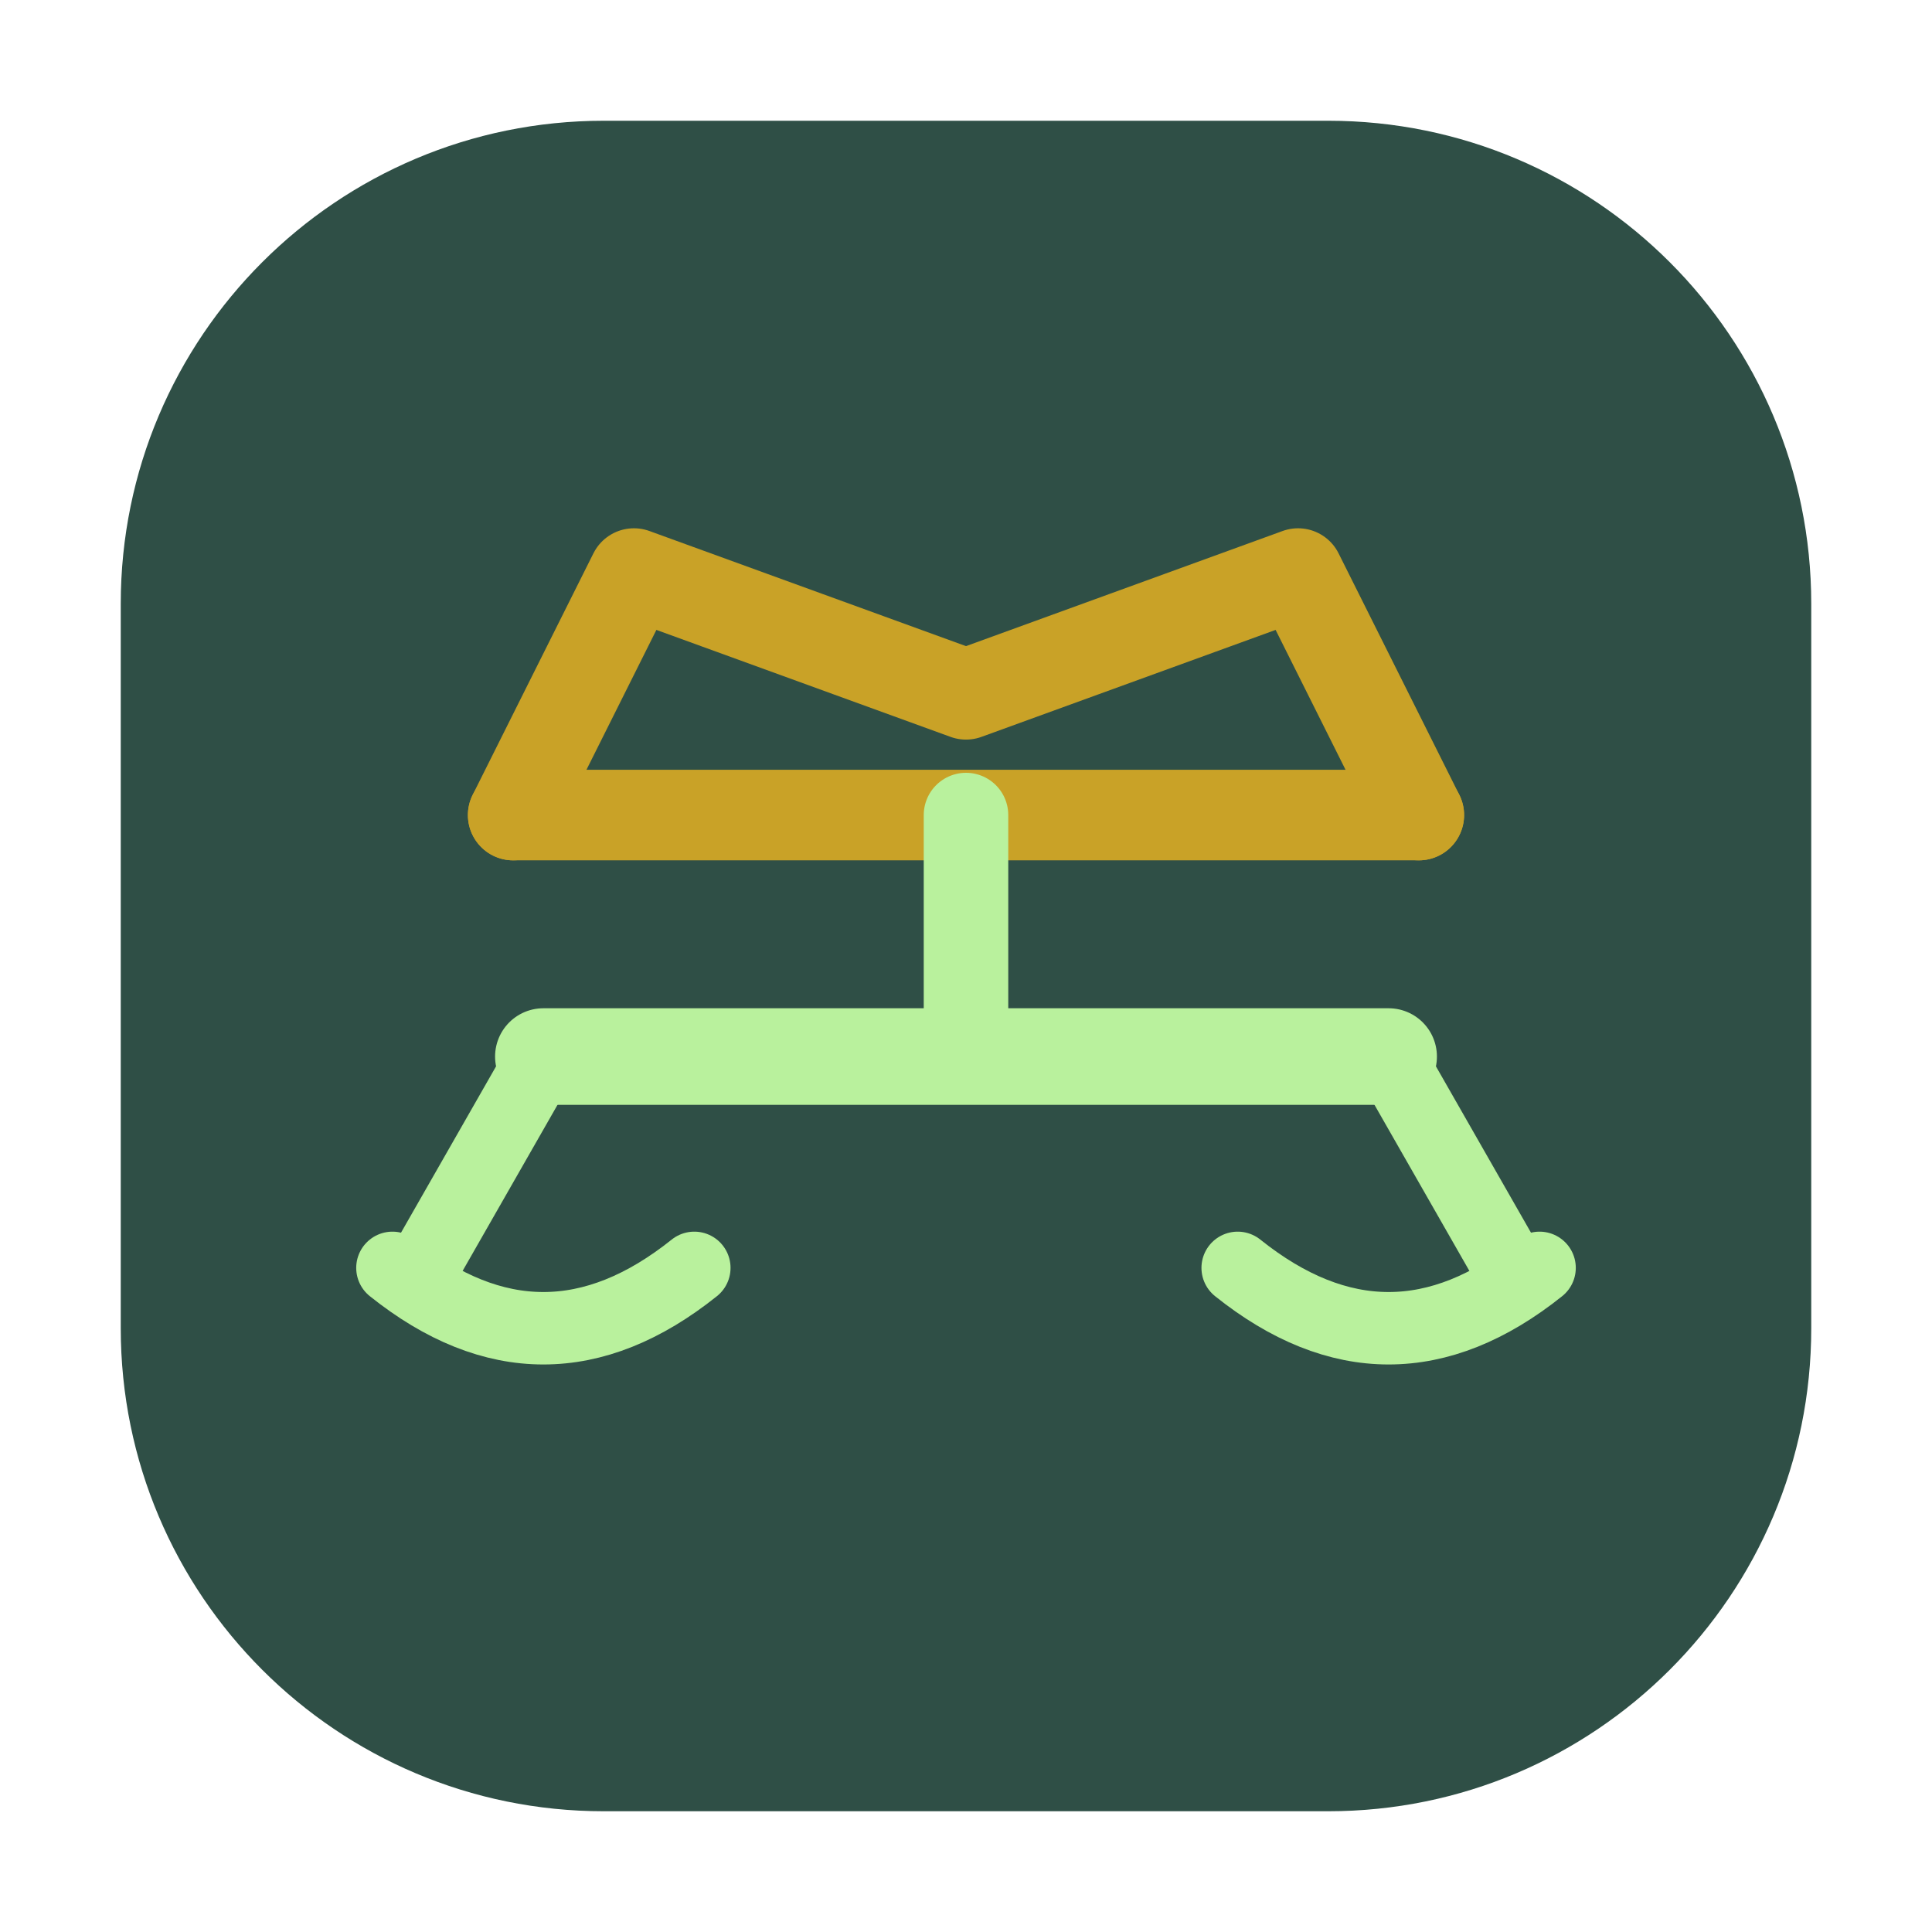
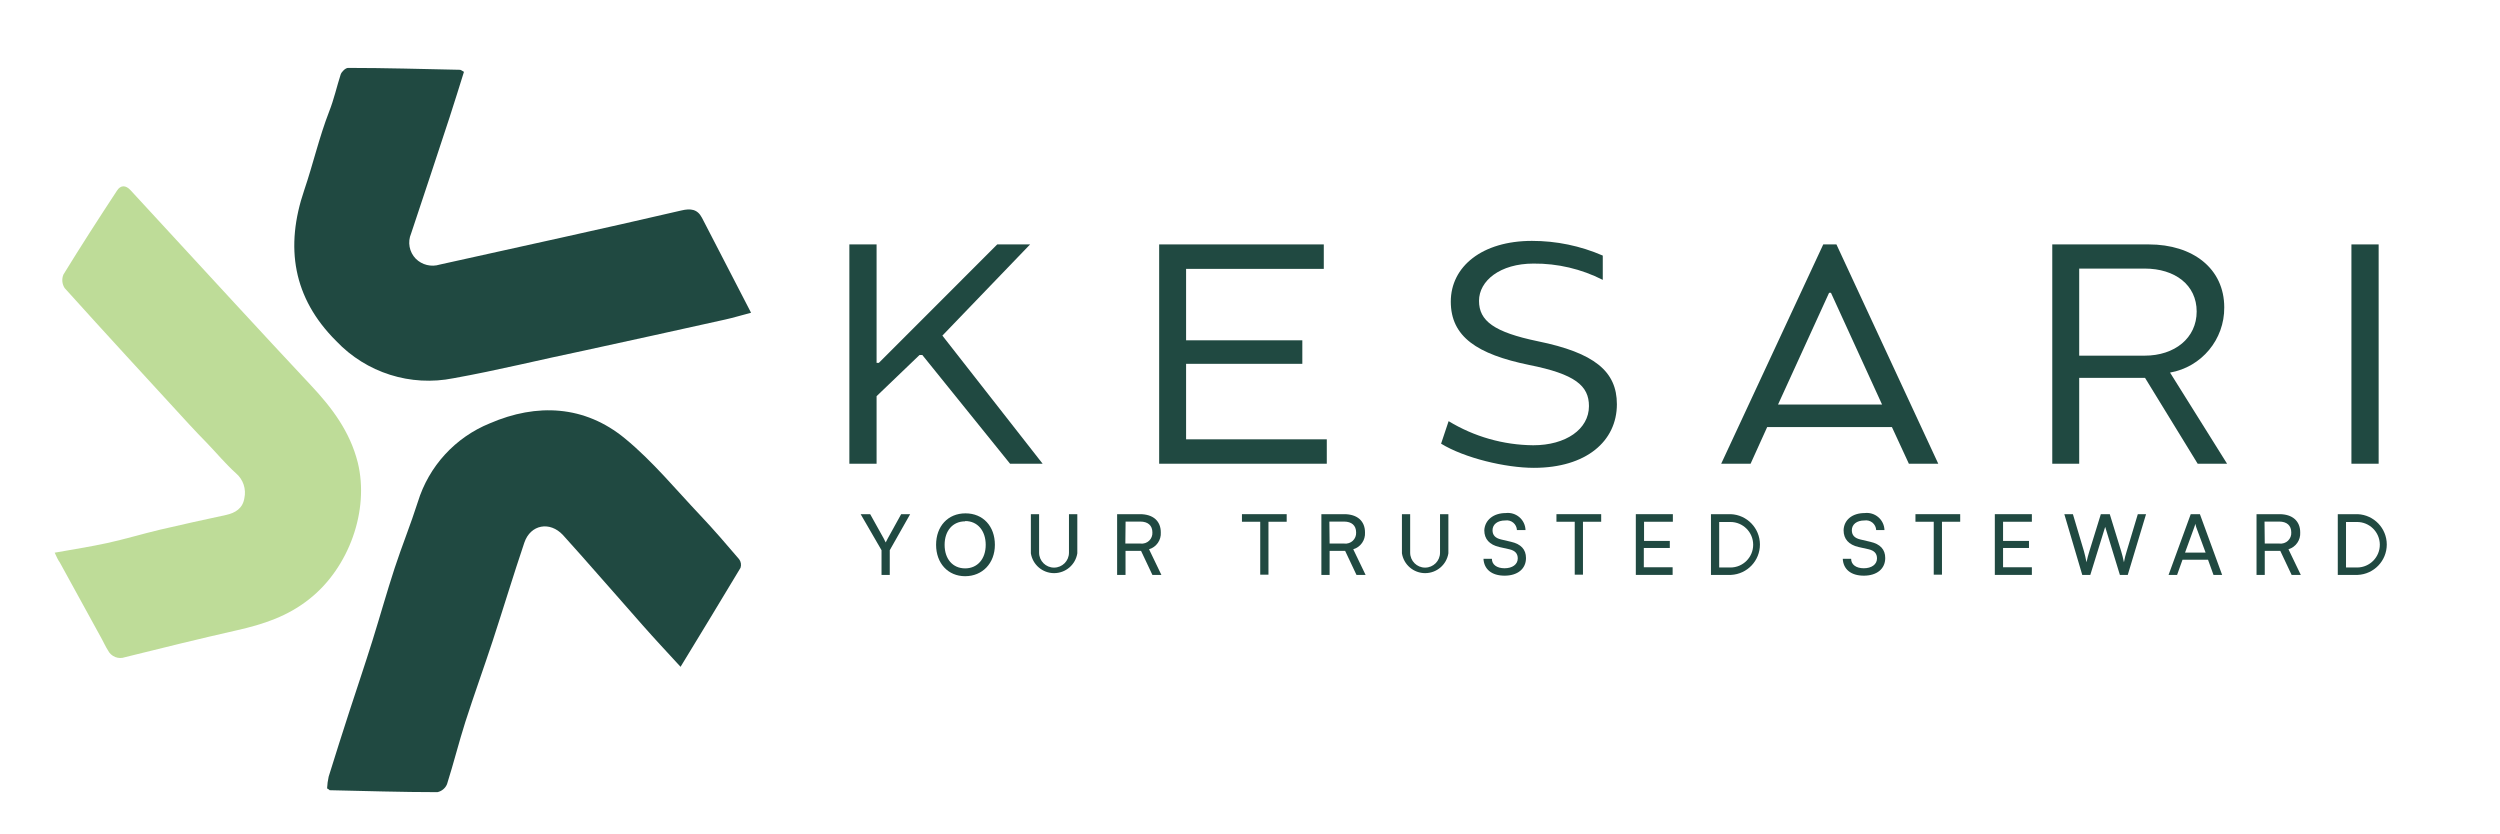
- <svg xmlns="http://www.w3.org/2000/svg" width="28" height="28" viewBox="0 0 32 32" role="img" aria-label="Kesari mark">
-   <rect x="2" y="2" width="28" height="28" rx="8" fill="#2f4f46" />
-   <g fill="none" stroke-linecap="round" stroke-linejoin="round">
-     <path d="M8.5 13.5 L10.5 9.5 L16 11.5 L21.5 9.5 L23.5 13.5" stroke="#c9a227" stroke-width="1.5" />
-     <path d="M8.5 13.5 H23.5" stroke="#c9a227" stroke-width="1.5" />
-     <path d="M16 13.5 V17.5" stroke="#b9f19d" stroke-width="1.4" />
-     <path d="M9 17.5 H23" stroke="#b9f19d" stroke-width="1.6" />
-     <path d="M9 17.5 L7 21" stroke="#b9f19d" stroke-width="1.2" />
-     <path d="M23 17.5 L25 21" stroke="#b9f19d" stroke-width="1.2" />
-     <path d="M6.5 21 Q9 23 11.5 21" stroke="#b9f19d" stroke-width="1.2" />
-     <path d="M20.5 21 Q23 23 25.5 21" stroke="#b9f19d" stroke-width="1.2" />
-   </g>
+ <svg xmlns="http://www.w3.org/2000/svg" id="Layer_1" data-name="Layer 1" viewBox="0 0 425.2 141.73">
+   <defs>
+     <style>.cls-1{fill:#bedc98;}.cls-2{fill:#204941;}</style>
+   </defs>
+   <path class="cls-1" d="M9.3,94c3.11-.56,6-1,8.94-1.64s5.94-1.55,8.93-2.26c3.74-.88,7.5-1.7,11.26-2.51,1.61-.35,2.85-1.13,3.13-2.85a4.34,4.34,0,0,0-1.42-4.24c-1.78-1.6-3.31-3.46-5-5.21-1-1-2-2.08-3-3.15C25.09,64.45,18,56.78,11,49a2.46,2.46,0,0,1-.21-2.31c2.94-4.8,6-9.53,9.09-14.24.63-1,1.5-1,2.33-.09l17.88,19.4c4.25,4.59,8.48,9.19,12.76,13.74,3.6,3.83,6.67,7.89,8,13.17,2,8.16-1.51,17.86-8.16,23.15-3.72,3-7.92,4.37-12.41,5.38-6.35,1.44-12.69,3-19,4.57a2.36,2.36,0,0,1-2.93-1.18c-.38-.59-.67-1.24-1-1.85q-3.6-6.54-7.18-13.08C9.86,95.24,9.66,94.77,9.3,94Z" />
+   <path class="cls-2" d="M78.91,12.22C78.1,14.8,77.3,17.4,76.45,20q-3.24,9.87-6.53,19.72A3.92,3.92,0,0,0,70.71,44a4.06,4.06,0,0,0,4.08,1c7-1.56,13.94-3.08,20.91-4.63,6.73-1.5,13.46-3,20.17-4.57,1.56-.37,2.74-.26,3.52,1.24,2.75,5.3,5.49,10.6,8.35,16.15-1.64.43-3,.85-4.41,1.16q-12,2.67-24,5.28C91.91,61.17,84.56,63,77.13,64.33A21.61,21.61,0,0,1,57.18,58c-7.36-7.33-8.73-16-5.44-25.65,1.51-4.44,2.54-9,4.25-13.4.82-2.08,1.28-4.2,1.95-6.28.16-.48.83-1.12,1.26-1.12,6.35,0,12.69.19,19,.32C78.38,11.87,78.53,12,78.91,12.22Z" />
+   <path class="cls-2" d="M55.63,134.09a11.61,11.61,0,0,1,.27-2c1.14-3.7,2.33-7.39,3.52-11.08,1.3-4,2.66-8,3.94-12.1s2.43-8.21,3.76-12.28c1.24-3.78,2.74-7.47,3.95-11.27A21.11,21.11,0,0,1,83.31,72c8-3.46,16.14-3.07,23,2.59,4.71,3.87,8.65,8.69,12.87,13.14,2.26,2.39,4.4,4.88,6.53,7.38a1.59,1.59,0,0,1,.24,1.46c-3.3,5.53-6.66,11-10.2,16.84-2.23-2.43-4.37-4.71-6.44-7.06-3.54-4-7-8-10.56-12-1-1.13-2-2.25-3-3.35-2.22-2.39-5.52-1.81-6.57,1.29-1.88,5.56-3.57,11.18-5.4,16.76-1.51,4.59-3.16,9.14-4.64,13.75-1.11,3.49-2,7.07-3.11,10.57a2.3,2.3,0,0,1-1.63,1.36c-6.11,0-12.22-.2-18.33-.33C56,134.33,55.9,134.23,55.63,134.09Z" />
+   <path class="cls-2" d="M144.46,41.57h4.63V61.72h.38l20.14-20.15h5.59L160.28,57.08l17.05,21.79h-5.54L156.87,60.38h-.48l-7.3,7V78.87h-4.63Z" />
+   <path class="cls-2" d="M197.15,41.57h28v4.16H201.73V57.88H221.5v4H201.73V74.72h23.93v4.15H197.15Z" />
+   <path class="cls-2" d="M245.1,75.46l1.28-3.83a28.18,28.18,0,0,0,14.39,4.1c5.54,0,9.48-2.72,9.48-6.66,0-3.46-2.34-5.44-10.18-7-8.84-1.82-13.32-4.8-13.32-10.77s5.33-10.33,13.8-10.33a30.13,30.13,0,0,1,12.05,2.5V47.6a25.46,25.46,0,0,0-11.78-2.77c-5.7,0-9.27,2.93-9.27,6.34s2.56,5.32,10,6.87C271.16,60,275,63.15,275,68.75c0,6.29-5.22,10.82-14.12,10.82C256.08,79.57,249.1,77.91,245.1,75.46Z" />
+   <path class="cls-2" d="M310.1,41.57h2.24l17.32,37.3h-5l-2.88-6.23H300.56l-2.82,6.23h-5Zm10,27.23-8.69-19h-.32l-8.68,19Z" />
+   <path class="cls-2" d="M349.05,41.57h16.41c7.51,0,12.84,4.11,12.84,10.71a11.16,11.16,0,0,1-9.22,11.09l9.7,15.5h-5l-8.95-14.6H353.63v14.6h-4.58Zm15.72,18.92c5.11,0,8.84-3,8.84-7.51s-3.68-7.3-8.84-7.3H353.63V60.49Z" />
+   <path class="cls-2" d="M399.93,41.57h4.63v37.3h-4.63Z" />
+   <path class="cls-2" d="M146.38,87.45H148l2.3,4.13a7.18,7.18,0,0,1,.34.68c.13-.25.16-.34.35-.68l2.28-4.13h1.53l-3.47,6.13v4.2h-1.4v-4.2Z" />
+   <path class="cls-2" d="M164.15,98c-2.91,0-4.94-2.2-4.94-5.34s2-5.35,5-5.35,5,2.2,5,5.35S167.08,98,164.15,98Zm0-9.33c-2.1,0-3.49,1.59-3.49,4s1.39,4,3.49,4,3.5-1.61,3.5-4S166.27,88.62,164.17,88.62Z" />
+   <path class="cls-2" d="M175.33,87.45h1.4V94a2.54,2.54,0,1,0,5.08,0V87.45h1.42v6.66a4,4,0,0,1-7.9,0Z" />
+   <path class="cls-2" d="M190,97.78V87.45h3.9c2.22,0,3.53,1.17,3.53,3.1a2.81,2.81,0,0,1-2,2.87l2.1,4.36H196l-1.93-4.09h-2.64v4.09Zm1.4-5.33H194a1.8,1.8,0,0,0,2-1.89c0-1.2-.77-1.85-2.06-1.85h-2.5Z" />
+   <path class="cls-2" d="M211.23,87.45h7.61v1.29h-3.1v9h-1.4v-9h-3.11Z" />
+   <path class="cls-2" d="M224.74,97.78V87.45h3.89c2.22,0,3.53,1.17,3.53,3.1a2.8,2.8,0,0,1-2,2.87l2.1,4.36h-1.55l-1.93-4.09h-2.64v4.09Zm1.4-5.33h2.51a1.8,1.8,0,0,0,2-1.89c0-1.2-.77-1.85-2.06-1.85h-2.49Z" />
+   <path class="cls-2" d="M238.44,87.45h1.4V94a2.54,2.54,0,1,0,5.08,0V87.45h1.42v6.66a4,4,0,0,1-7.9,0Z" />
+   <path class="cls-2" d="M256.1,87.26a3,3,0,0,1,3.36,2.89H258a1.73,1.73,0,0,0-2-1.63c-1.3,0-2.15.66-2.15,1.67,0,.83.47,1.33,1.45,1.56l1.7.4c1.68.38,2.54,1.3,2.54,2.76,0,1.85-1.44,3-3.64,3s-3.5-1.1-3.59-2.87h1.43c0,1,.86,1.61,2.16,1.61s2.24-.64,2.24-1.67c0-.82-.44-1.33-1.43-1.56l-1.7-.38c-1.69-.39-2.56-1.36-2.56-2.85C252.54,88.46,254,87.26,256.1,87.26Z" />
+   <path class="cls-2" d="M264.72,87.45h7.61v1.29h-3.1v9h-1.4v-9h-3.11Z" />
+   <path class="cls-2" d="M278.22,97.78V87.45h6.3v1.29h-4.9V92H284V93.2h-4.42v3.28h4.9v1.3Z" />
+   <path class="cls-2" d="M291,97.78V87.45h3.36a5.17,5.17,0,0,1,.05,10.33Zm1.4-9v7.74h1.91a3.87,3.87,0,0,0,0-7.74Z" />
+   <path class="cls-2" d="M317.15,87.26a3,3,0,0,1,3.36,2.89H319.1a1.73,1.73,0,0,0-2-1.63c-1.3,0-2.14.66-2.14,1.67,0,.83.47,1.33,1.44,1.56l1.7.4c1.69.38,2.54,1.3,2.54,2.76,0,1.85-1.44,3-3.64,3s-3.5-1.1-3.58-2.87h1.42c0,1,.86,1.61,2.16,1.61s2.24-.64,2.24-1.67c0-.82-.44-1.33-1.42-1.56l-1.71-.38c-1.68-.39-2.55-1.36-2.55-2.85C313.6,88.46,315,87.26,317.15,87.26Z" />
+   <path class="cls-2" d="M325.78,87.45h7.61v1.29h-3.1v9h-1.4v-9h-3.11Z" />
+   <path class="cls-2" d="M339.28,97.78V87.45h6.3v1.29h-4.9V92h4.41V93.2h-4.41v3.28h4.9v1.3Z" />
+   <path class="cls-2" d="M351.1,87.45h1.46l1.88,6.31c.14.54.29,1.09.43,1.87a19.29,19.29,0,0,1,.49-1.87l1.95-6.31h1.52l1.94,6.31c.17.56.31,1.1.47,1.87a14.41,14.41,0,0,1,.46-1.85l1.9-6.33H365l-3.11,10.33h-1.34l-2.5-8.17-2.53,8.17h-1.37Z" />
+   <path class="cls-2" d="M368.83,97.78l3.77-10.33h1.56l3.78,10.33h-1.47l-.93-2.58H371.2l-.92,2.58Zm2.8-3.79h3.5l-1.59-4.31a5.19,5.19,0,0,1-.17-.6c0,.14-.1.38-.17.6Z" />
+   <path class="cls-2" d="M383.79,97.78V87.45h3.9c2.21,0,3.53,1.17,3.53,3.1a2.81,2.81,0,0,1-2,2.87l2.1,4.36h-1.56l-1.93-4.09h-2.64v4.09Zm1.4-5.33h2.51a1.8,1.8,0,0,0,2-1.89c0-1.2-.77-1.85-2.05-1.85h-2.5Z" />
+   <path class="cls-2" d="M397.61,97.78V87.45H401A5.17,5.17,0,0,1,401,97.78Zm1.4-9v7.74h1.91a3.87,3.87,0,0,0-.06-7.74Z" />
</svg>
